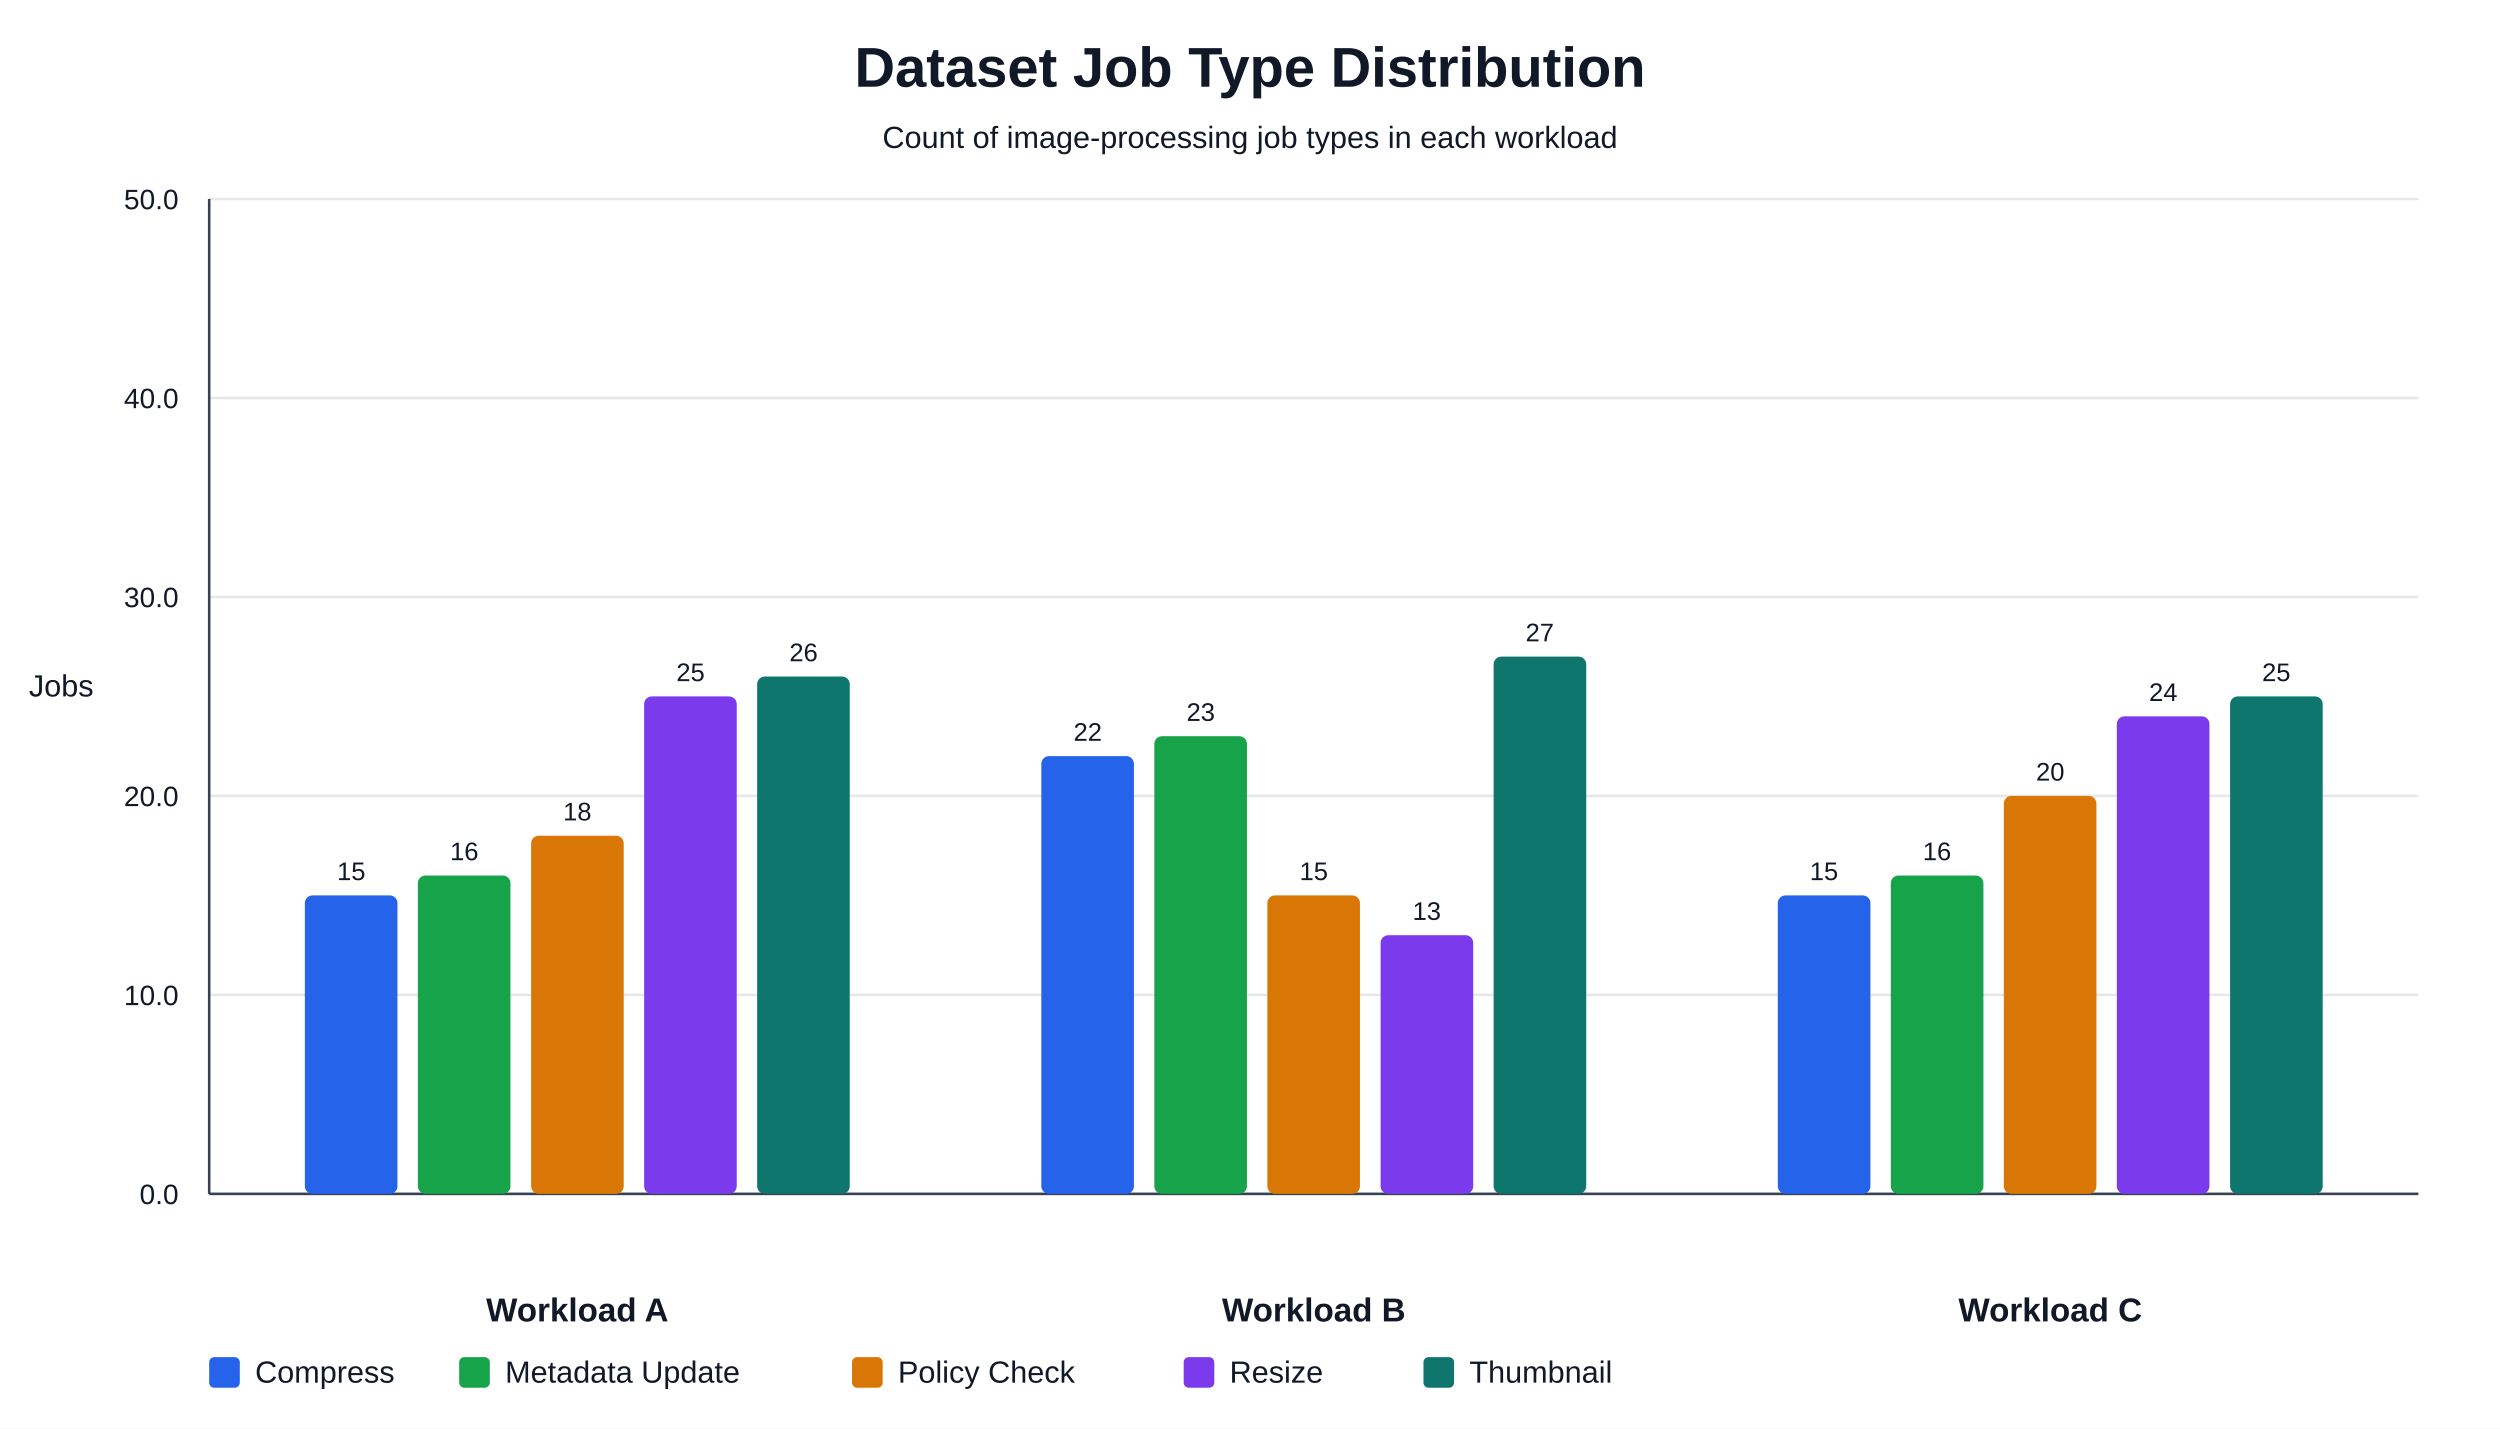
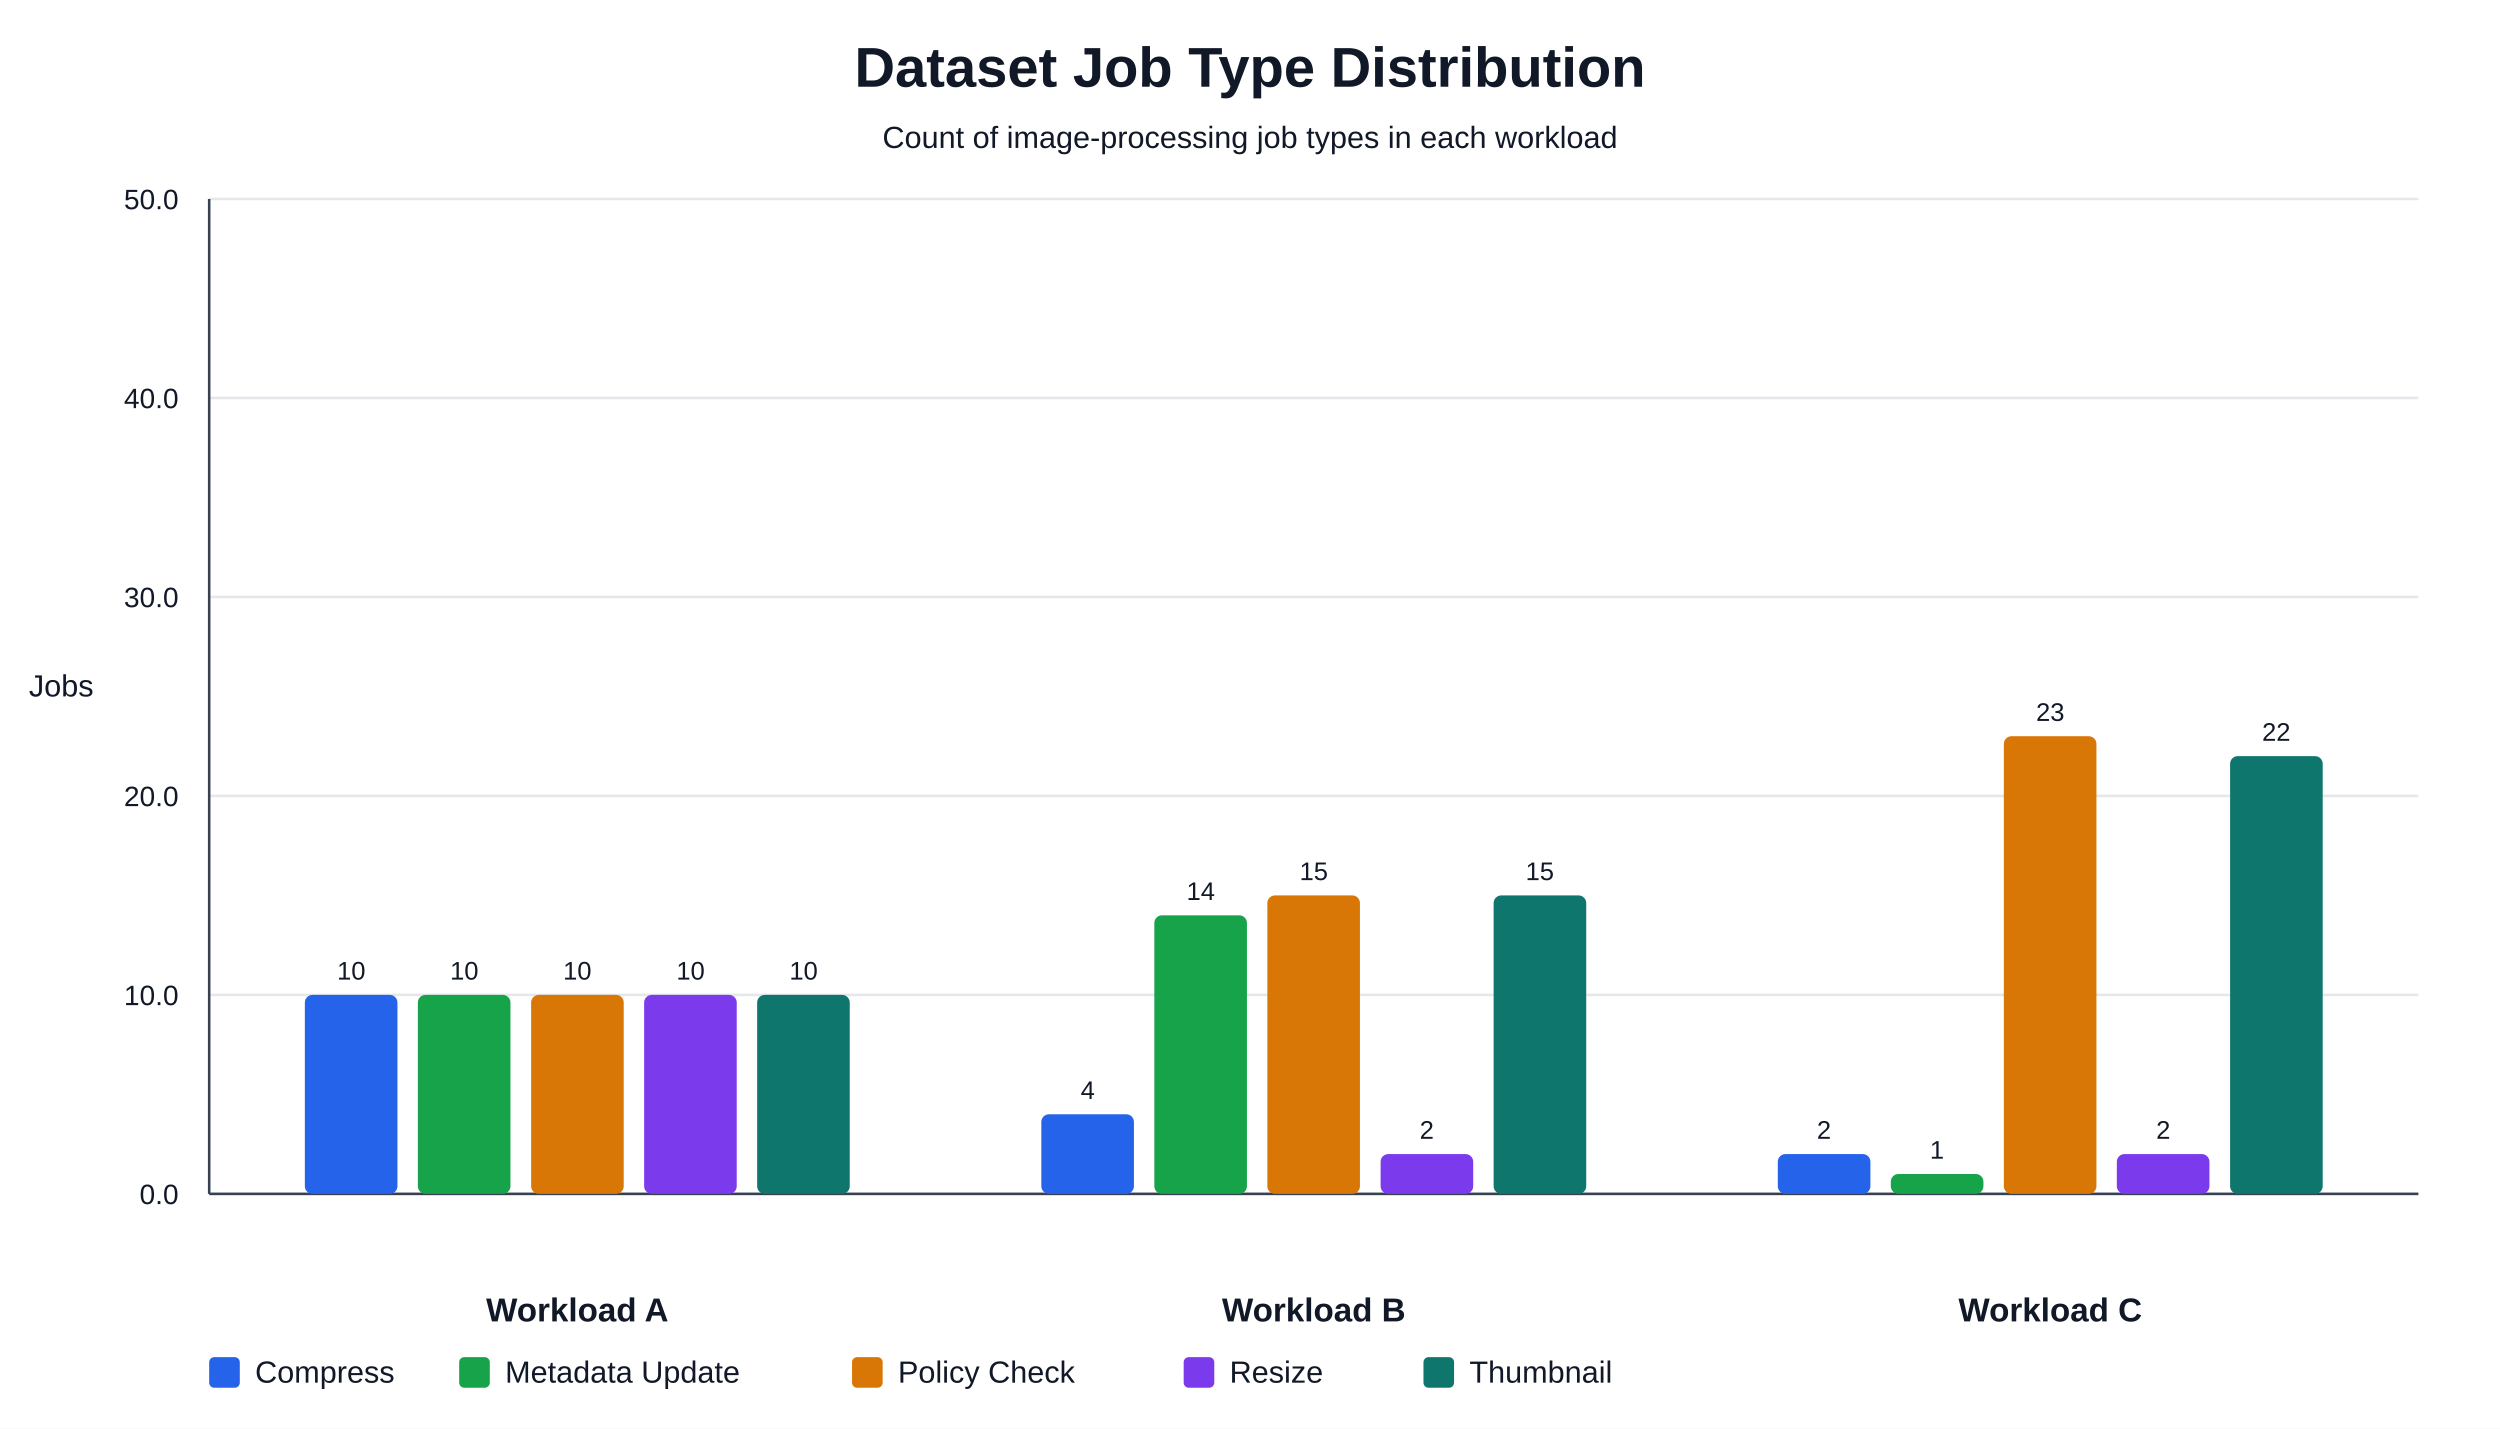
<svg xmlns="http://www.w3.org/2000/svg" width="980" height="560" viewBox="0 0 980 560">
  <rect width="100%" height="100%" fill="#ffffff" />
  <text x="490.0" y="34.0" font-family="Arial, sans-serif" font-size="22" font-weight="700" text-anchor="middle" fill="#111827">Dataset Job Type Distribution</text>
  <text x="490.0" y="58.0" font-family="Arial, sans-serif" font-size="12" font-weight="400" text-anchor="middle" fill="#111827">Count of image-processing job types in each workload</text>
  <line x1="82" y1="468.0" x2="948" y2="468.0" stroke="#e5e7eb" />
  <text x="70.0" y="472.0" font-family="Arial, sans-serif" font-size="11" font-weight="400" text-anchor="end" fill="#111827">0.0</text>
  <line x1="82" y1="390.0" x2="948" y2="390.0" stroke="#e5e7eb" />
  <text x="70.0" y="394.0" font-family="Arial, sans-serif" font-size="11" font-weight="400" text-anchor="end" fill="#111827">10.0</text>
  <line x1="82" y1="312.0" x2="948" y2="312.0" stroke="#e5e7eb" />
  <text x="70.0" y="316.0" font-family="Arial, sans-serif" font-size="11" font-weight="400" text-anchor="end" fill="#111827">20.0</text>
  <line x1="82" y1="234.0" x2="948" y2="234.0" stroke="#e5e7eb" />
  <text x="70.0" y="238.0" font-family="Arial, sans-serif" font-size="11" font-weight="400" text-anchor="end" fill="#111827">30.0</text>
  <line x1="82" y1="156.0" x2="948" y2="156.0" stroke="#e5e7eb" />
  <text x="70.0" y="160.0" font-family="Arial, sans-serif" font-size="11" font-weight="400" text-anchor="end" fill="#111827">40.0</text>
  <line x1="82" y1="78.0" x2="948" y2="78.0" stroke="#e5e7eb" />
  <text x="70.0" y="82.0" font-family="Arial, sans-serif" font-size="11" font-weight="400" text-anchor="end" fill="#111827">50.0</text>
  <line x1="82" y1="78" x2="82" y2="468" stroke="#374151" />
  <line x1="82" y1="468" x2="948" y2="468" stroke="#374151" />
  <text x="24.0" y="273.0" font-family="Arial, sans-serif" font-size="12" font-weight="400" text-anchor="middle" fill="#111827">Jobs</text>
  <text x="226.3" y="518.0" font-family="Arial, sans-serif" font-size="13" font-weight="700" text-anchor="middle" fill="#111827">Workload A</text>
-   <rect x="119.5" y="351.0" width="36.3" height="117.0" fill="#2563eb" rx="3" />
-   <text x="137.7" y="345.0" font-family="Arial, sans-serif" font-size="10" font-weight="400" text-anchor="middle" fill="#111827">15</text>
-   <rect x="163.8" y="343.2" width="36.3" height="124.8" fill="#16a34a" rx="3" />
-   <text x="182.0" y="337.2" font-family="Arial, sans-serif" font-size="10" font-weight="400" text-anchor="middle" fill="#111827">16</text>
-   <rect x="208.2" y="327.6" width="36.3" height="140.4" fill="#d97706" rx="3" />
-   <text x="226.3" y="321.6" font-family="Arial, sans-serif" font-size="10" font-weight="400" text-anchor="middle" fill="#111827">18</text>
-   <rect x="252.5" y="273.0" width="36.3" height="195.0" fill="#7c3aed" rx="3" />
-   <text x="270.7" y="267.0" font-family="Arial, sans-serif" font-size="10" font-weight="400" text-anchor="middle" fill="#111827">25</text>
-   <rect x="296.8" y="265.2" width="36.3" height="202.8" fill="#0f766e" rx="3" />
-   <text x="315.0" y="259.2" font-family="Arial, sans-serif" font-size="10" font-weight="400" text-anchor="middle" fill="#111827">26</text>
+   <rect x="119.5" y="390.0" width="36.3" height="78.0" fill="#2563eb" rx="3" />
+   <text x="137.7" y="384.0" font-family="Arial, sans-serif" font-size="10" font-weight="400" text-anchor="middle" fill="#111827">10</text>
+   <rect x="163.8" y="390.0" width="36.3" height="78.0" fill="#16a34a" rx="3" />
+   <text x="182.0" y="384.0" font-family="Arial, sans-serif" font-size="10" font-weight="400" text-anchor="middle" fill="#111827">10</text>
+   <rect x="208.2" y="390.0" width="36.3" height="78.0" fill="#d97706" rx="3" />
+   <text x="226.3" y="384.0" font-family="Arial, sans-serif" font-size="10" font-weight="400" text-anchor="middle" fill="#111827">10</text>
+   <rect x="252.5" y="390.0" width="36.3" height="78.0" fill="#7c3aed" rx="3" />
+   <text x="270.7" y="384.0" font-family="Arial, sans-serif" font-size="10" font-weight="400" text-anchor="middle" fill="#111827">10</text>
+   <rect x="296.8" y="390.0" width="36.3" height="78.0" fill="#0f766e" rx="3" />
+   <text x="315.0" y="384.0" font-family="Arial, sans-serif" font-size="10" font-weight="400" text-anchor="middle" fill="#111827">10</text>
  <text x="515.0" y="518.0" font-family="Arial, sans-serif" font-size="13" font-weight="700" text-anchor="middle" fill="#111827">Workload B</text>
-   <rect x="408.2" y="296.4" width="36.3" height="171.6" fill="#2563eb" rx="3" />
-   <text x="426.4" y="290.4" font-family="Arial, sans-serif" font-size="10" font-weight="400" text-anchor="middle" fill="#111827">22</text>
-   <rect x="452.5" y="288.6" width="36.3" height="179.4" fill="#16a34a" rx="3" />
-   <text x="470.7" y="282.6" font-family="Arial, sans-serif" font-size="10" font-weight="400" text-anchor="middle" fill="#111827">23</text>
+   <rect x="408.2" y="436.8" width="36.3" height="31.2" fill="#2563eb" rx="3" />
+   <text x="426.4" y="430.8" font-family="Arial, sans-serif" font-size="10" font-weight="400" text-anchor="middle" fill="#111827">4</text>
+   <rect x="452.5" y="358.8" width="36.3" height="109.2" fill="#16a34a" rx="3" />
+   <text x="470.7" y="352.8" font-family="Arial, sans-serif" font-size="10" font-weight="400" text-anchor="middle" fill="#111827">14</text>
  <rect x="496.8" y="351.0" width="36.3" height="117.0" fill="#d97706" rx="3" />
  <text x="515.0" y="345.0" font-family="Arial, sans-serif" font-size="10" font-weight="400" text-anchor="middle" fill="#111827">15</text>
-   <rect x="541.2" y="366.6" width="36.3" height="101.4" fill="#7c3aed" rx="3" />
-   <text x="559.3" y="360.6" font-family="Arial, sans-serif" font-size="10" font-weight="400" text-anchor="middle" fill="#111827">13</text>
-   <rect x="585.5" y="257.4" width="36.3" height="210.6" fill="#0f766e" rx="3" />
-   <text x="603.6" y="251.4" font-family="Arial, sans-serif" font-size="10" font-weight="400" text-anchor="middle" fill="#111827">27</text>
+   <rect x="541.2" y="452.4" width="36.3" height="15.6" fill="#7c3aed" rx="3" />
+   <text x="559.3" y="446.4" font-family="Arial, sans-serif" font-size="10" font-weight="400" text-anchor="middle" fill="#111827">2</text>
+   <rect x="585.5" y="351.0" width="36.3" height="117.0" fill="#0f766e" rx="3" />
+   <text x="603.6" y="345.0" font-family="Arial, sans-serif" font-size="10" font-weight="400" text-anchor="middle" fill="#111827">15</text>
  <text x="803.7" y="518.0" font-family="Arial, sans-serif" font-size="13" font-weight="700" text-anchor="middle" fill="#111827">Workload C</text>
-   <rect x="696.9" y="351.0" width="36.3" height="117.0" fill="#2563eb" rx="3" />
-   <text x="715.0" y="345.0" font-family="Arial, sans-serif" font-size="10" font-weight="400" text-anchor="middle" fill="#111827">15</text>
-   <rect x="741.2" y="343.2" width="36.3" height="124.8" fill="#16a34a" rx="3" />
-   <text x="759.3" y="337.2" font-family="Arial, sans-serif" font-size="10" font-weight="400" text-anchor="middle" fill="#111827">16</text>
-   <rect x="785.5" y="312.0" width="36.3" height="156.0" fill="#d97706" rx="3" />
-   <text x="803.7" y="306.0" font-family="Arial, sans-serif" font-size="10" font-weight="400" text-anchor="middle" fill="#111827">20</text>
-   <rect x="829.8" y="280.8" width="36.3" height="187.2" fill="#7c3aed" rx="3" />
-   <text x="848.0" y="274.8" font-family="Arial, sans-serif" font-size="10" font-weight="400" text-anchor="middle" fill="#111827">24</text>
-   <rect x="874.2" y="273.0" width="36.3" height="195.0" fill="#0f766e" rx="3" />
-   <text x="892.3" y="267.0" font-family="Arial, sans-serif" font-size="10" font-weight="400" text-anchor="middle" fill="#111827">25</text>
+   <rect x="696.9" y="452.4" width="36.3" height="15.6" fill="#2563eb" rx="3" />
+   <text x="715.0" y="446.4" font-family="Arial, sans-serif" font-size="10" font-weight="400" text-anchor="middle" fill="#111827">2</text>
+   <rect x="741.2" y="460.2" width="36.3" height="7.8" fill="#16a34a" rx="3" />
+   <text x="759.3" y="454.2" font-family="Arial, sans-serif" font-size="10" font-weight="400" text-anchor="middle" fill="#111827">1</text>
+   <rect x="785.5" y="288.6" width="36.3" height="179.4" fill="#d97706" rx="3" />
+   <text x="803.7" y="282.6" font-family="Arial, sans-serif" font-size="10" font-weight="400" text-anchor="middle" fill="#111827">23</text>
+   <rect x="829.8" y="452.4" width="36.3" height="15.6" fill="#7c3aed" rx="3" />
+   <text x="848.0" y="446.4" font-family="Arial, sans-serif" font-size="10" font-weight="400" text-anchor="middle" fill="#111827">2</text>
+   <rect x="874.2" y="296.4" width="36.3" height="171.6" fill="#0f766e" rx="3" />
+   <text x="892.3" y="290.4" font-family="Arial, sans-serif" font-size="10" font-weight="400" text-anchor="middle" fill="#111827">22</text>
  <rect x="82" y="532" width="12" height="12" fill="#2563eb" rx="2" />
  <text x="100.0" y="542.0" font-family="Arial, sans-serif" font-size="12" font-weight="400" text-anchor="start" fill="#111827">Compress</text>
  <rect x="180" y="532" width="12" height="12" fill="#16a34a" rx="2" />
  <text x="198.0" y="542.0" font-family="Arial, sans-serif" font-size="12" font-weight="400" text-anchor="start" fill="#111827">Metadata Update</text>
  <rect x="334" y="532" width="12" height="12" fill="#d97706" rx="2" />
  <text x="352.0" y="542.0" font-family="Arial, sans-serif" font-size="12" font-weight="400" text-anchor="start" fill="#111827">Policy Check</text>
  <rect x="464" y="532" width="12" height="12" fill="#7c3aed" rx="2" />
  <text x="482.0" y="542.0" font-family="Arial, sans-serif" font-size="12" font-weight="400" text-anchor="start" fill="#111827">Resize</text>
  <rect x="558" y="532" width="12" height="12" fill="#0f766e" rx="2" />
  <text x="576.0" y="542.0" font-family="Arial, sans-serif" font-size="12" font-weight="400" text-anchor="start" fill="#111827">Thumbnail</text>
</svg>
